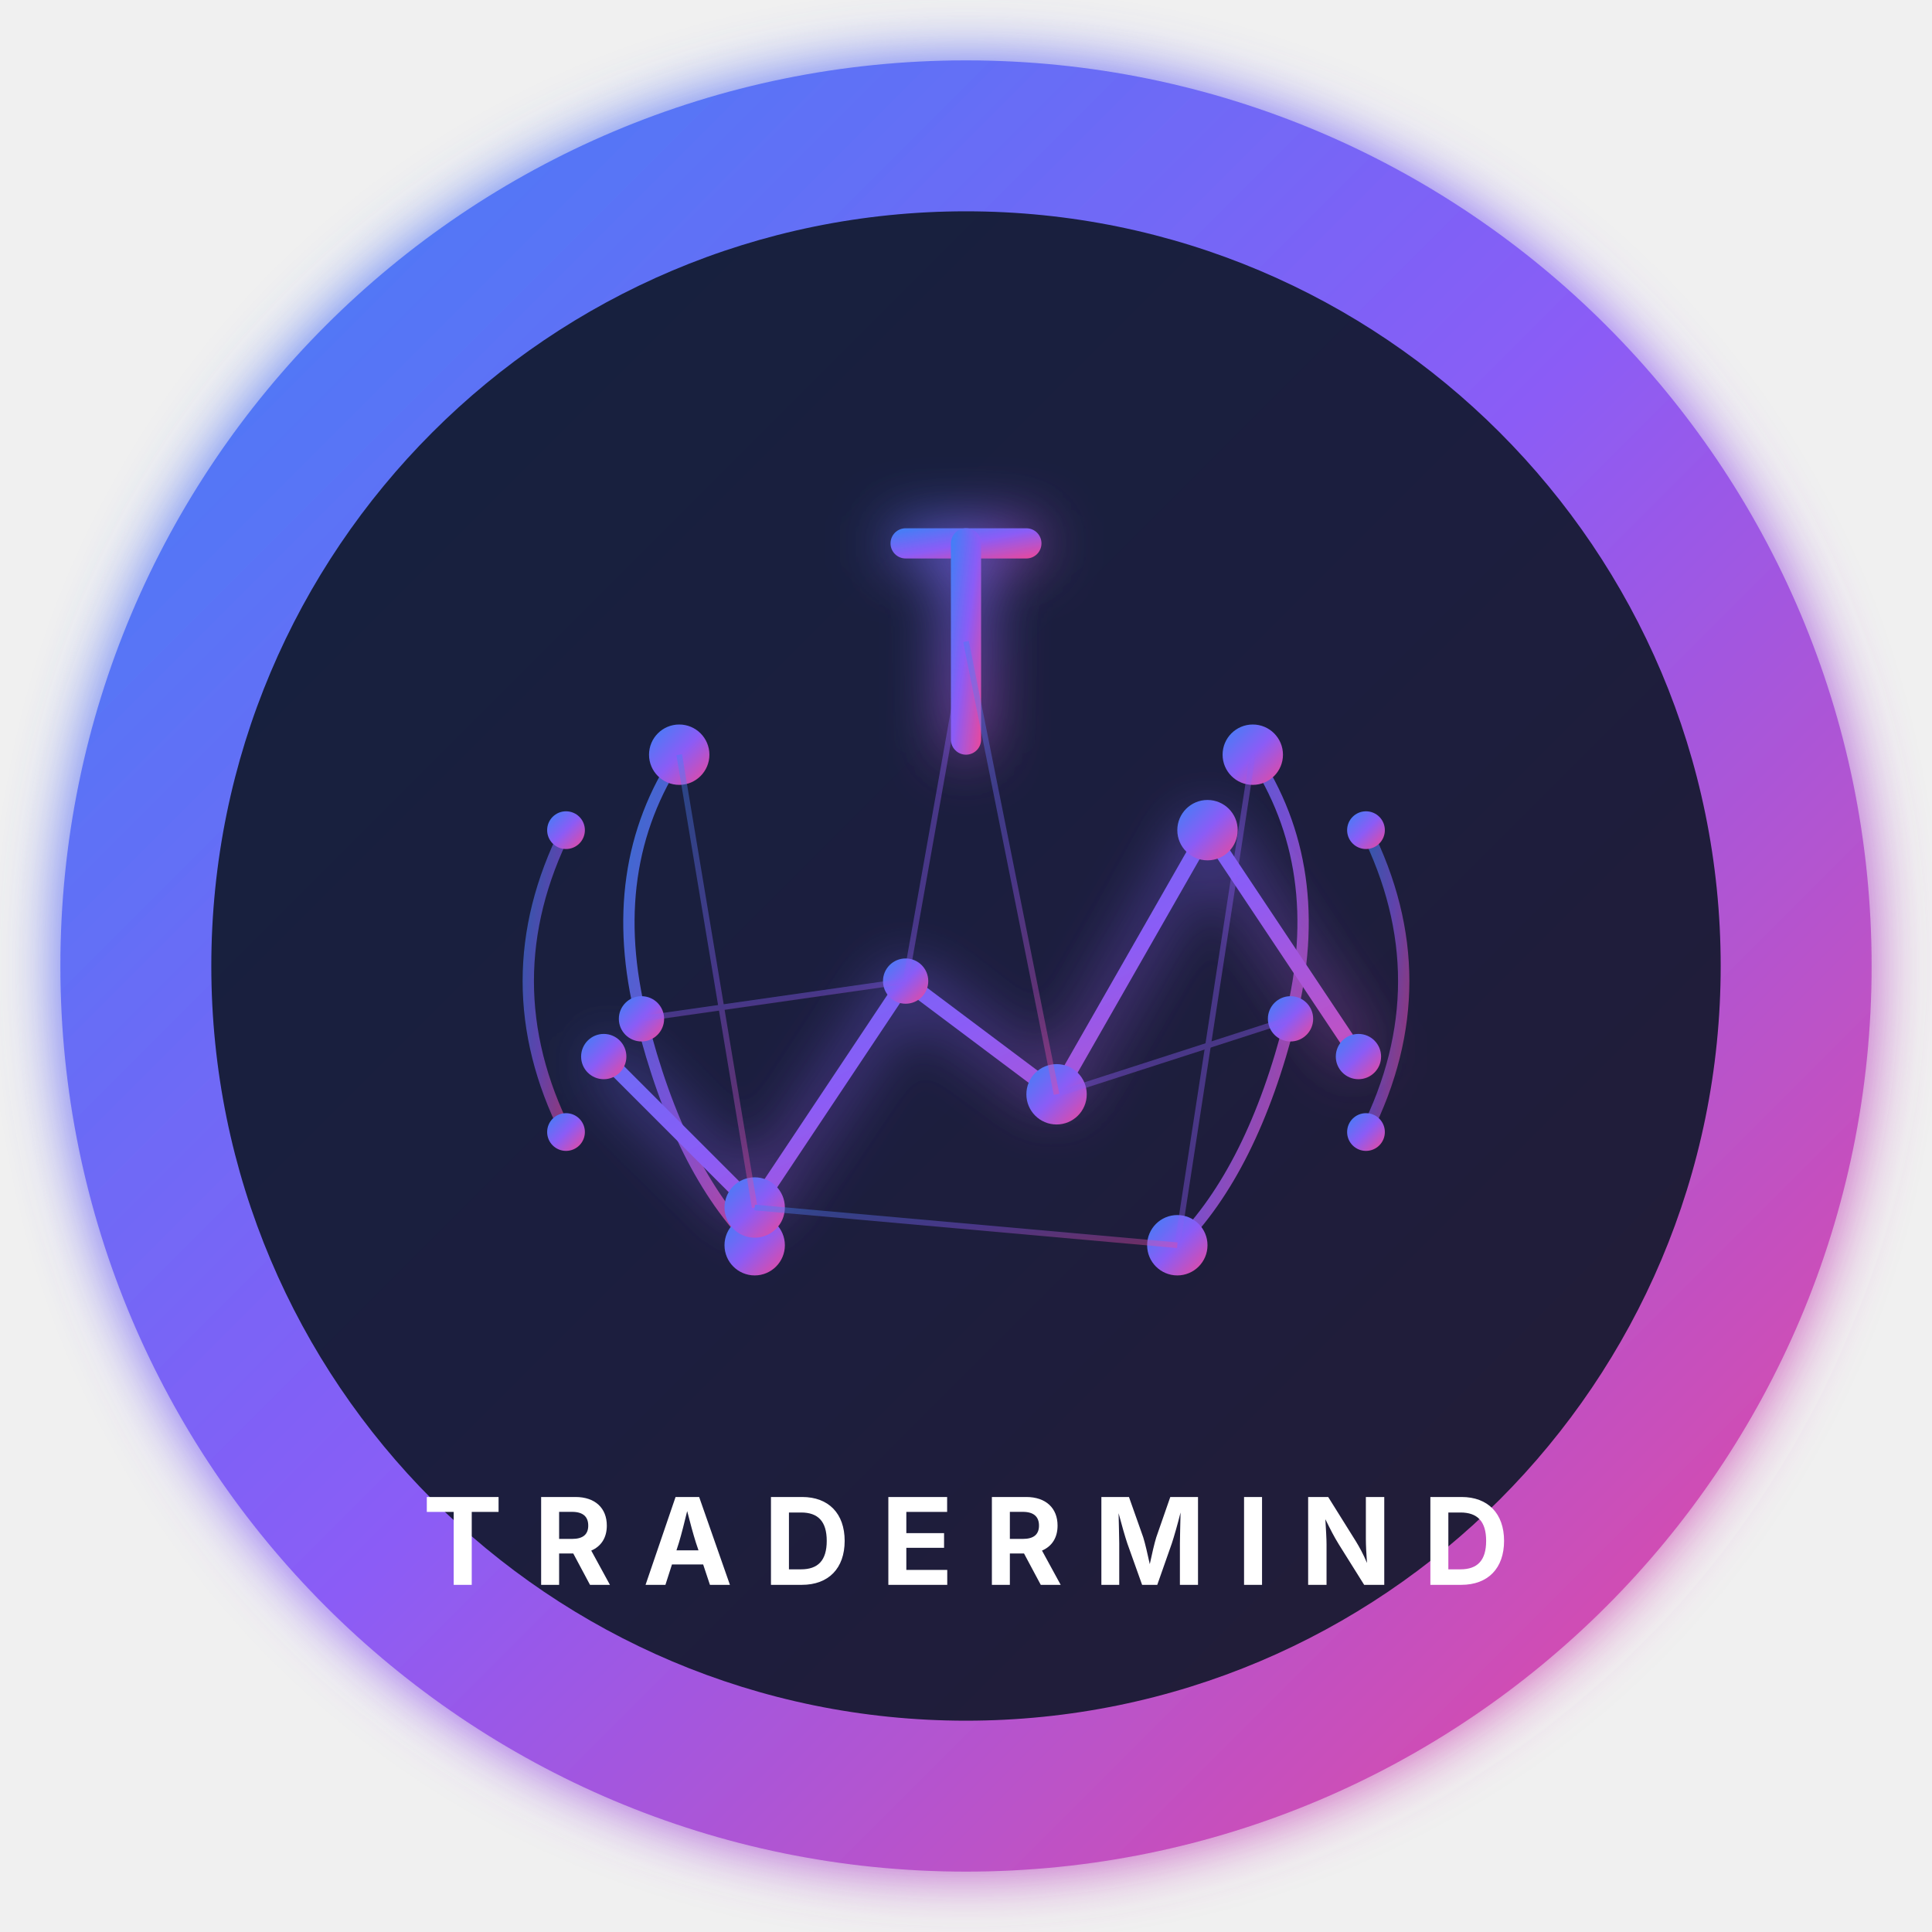
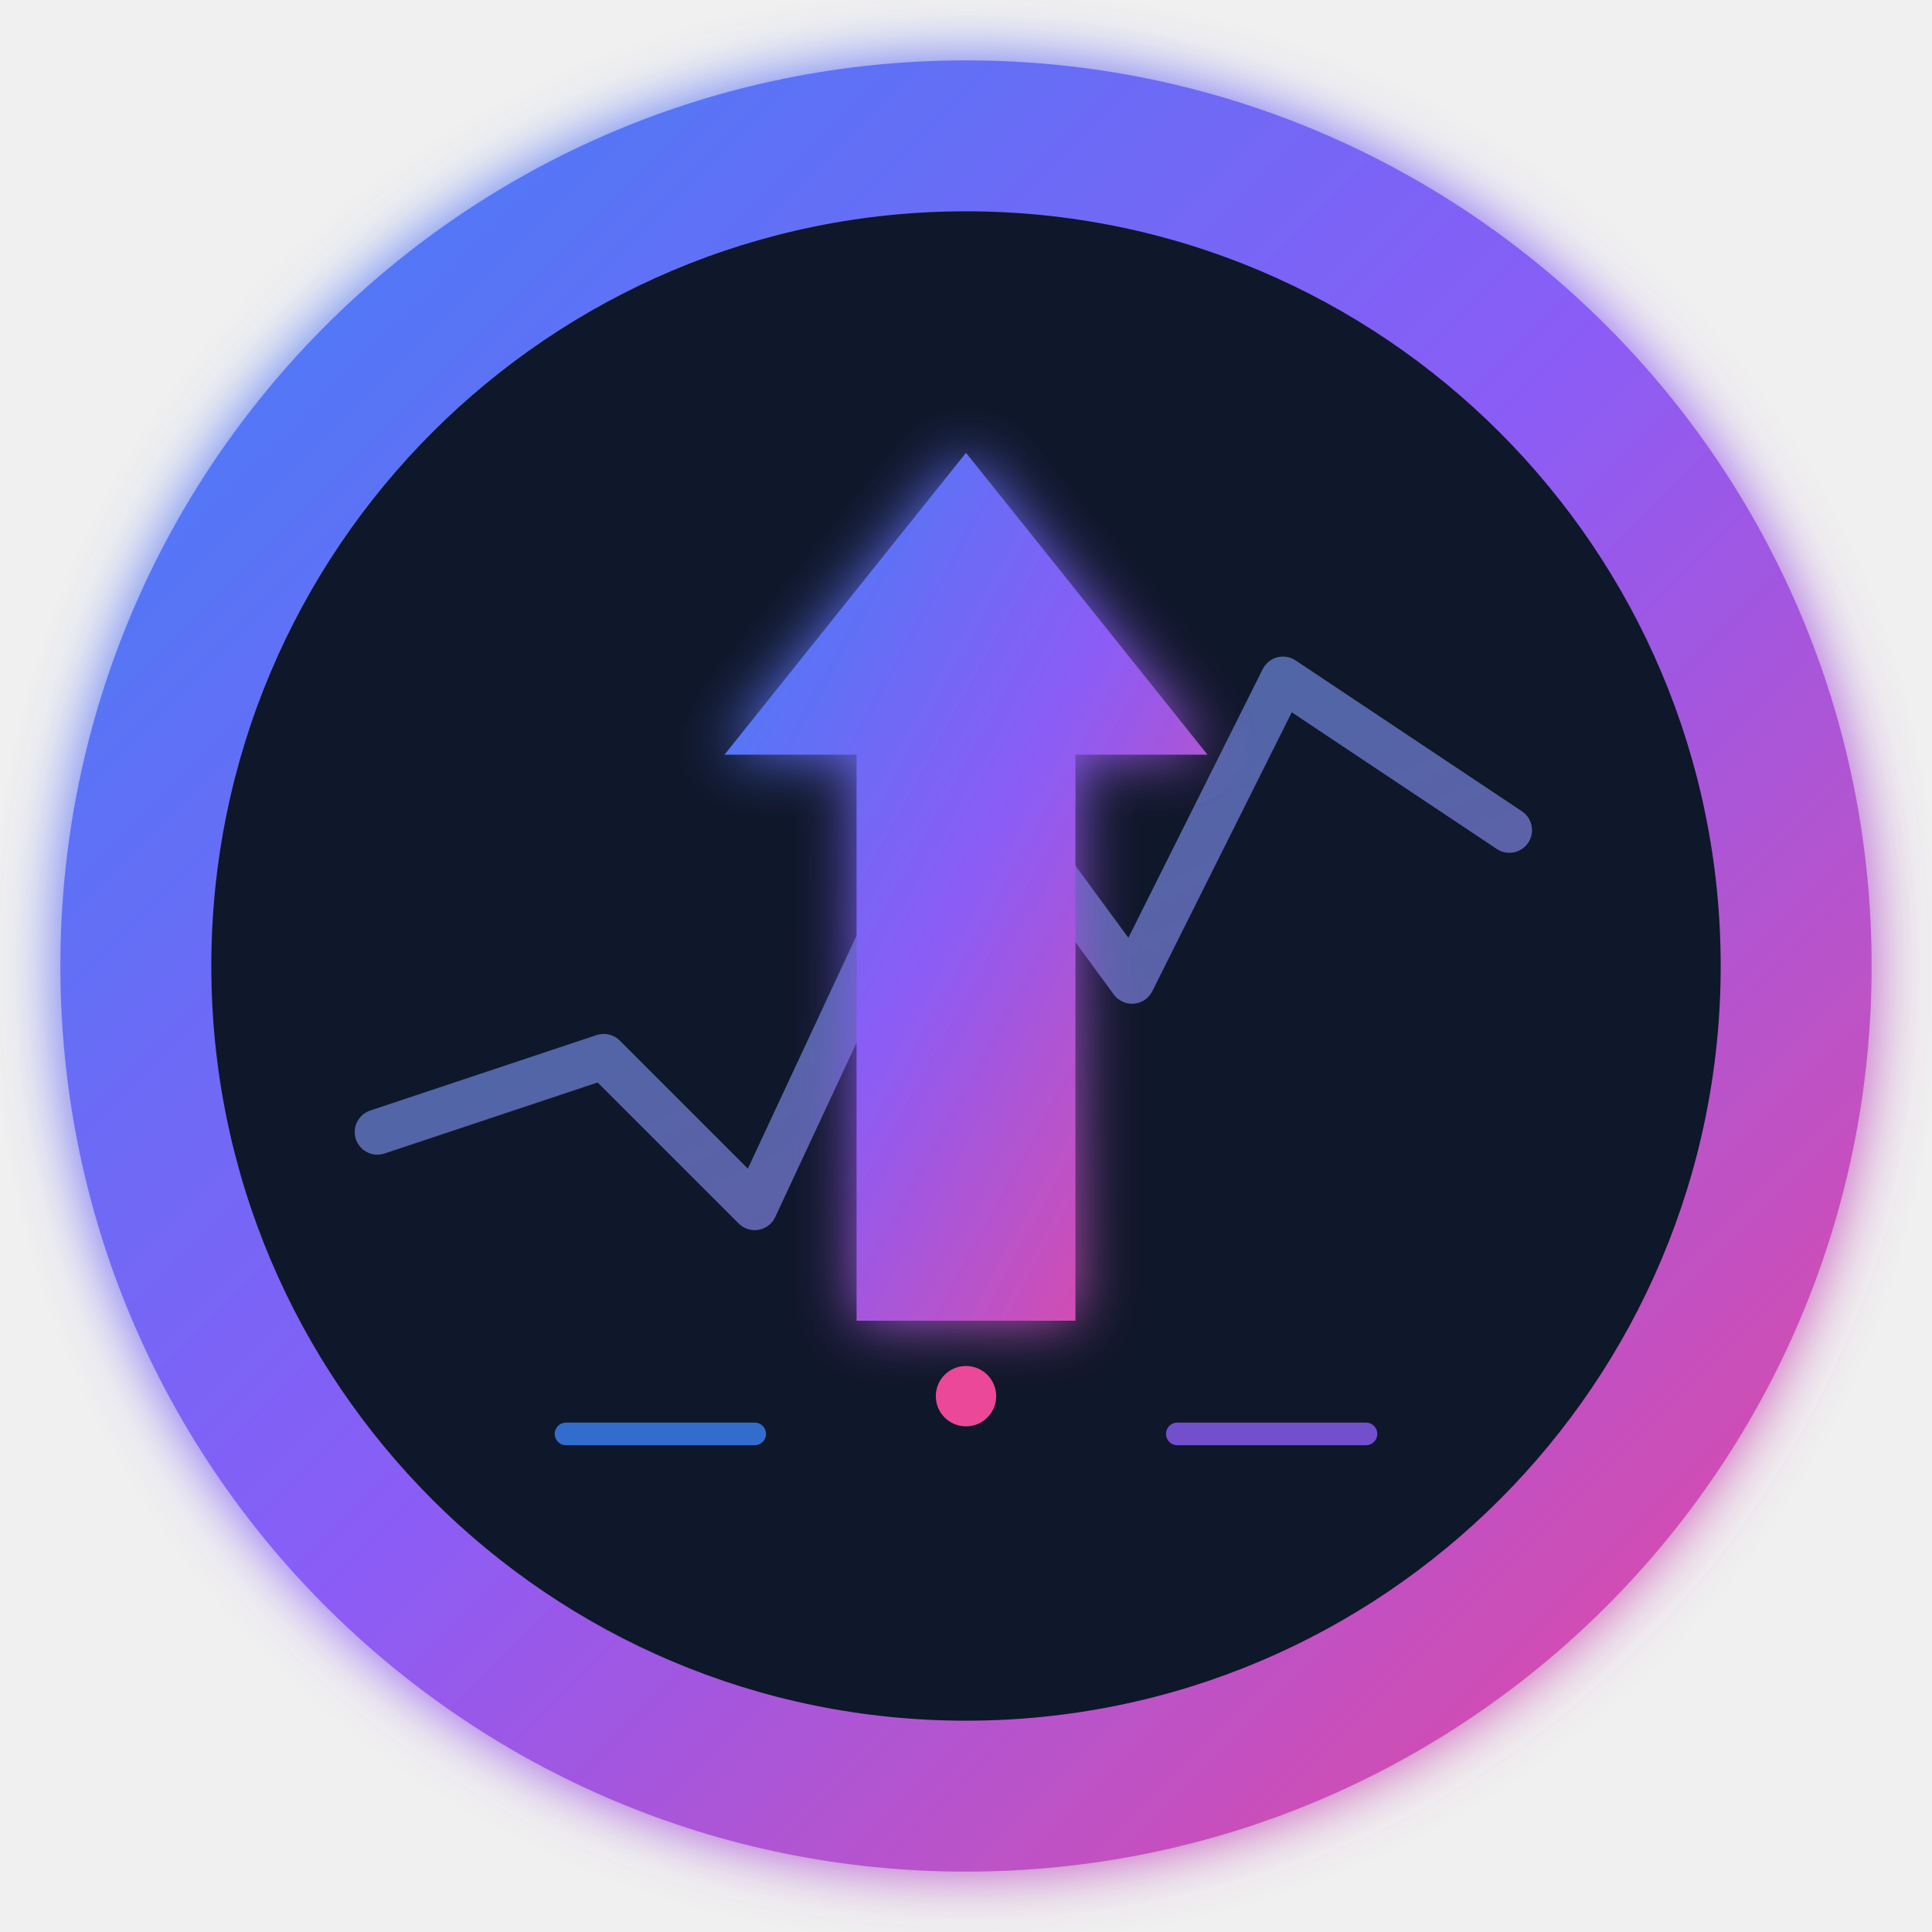
- <svg xmlns="http://www.w3.org/2000/svg" viewBox="0 0 512 512" fill="none">
+ <svg xmlns="http://www.w3.org/2000/svg" viewBox="0 0 512 512">
  <defs>
-     <linearGradient id="mainGradient" x1="0%" y1="0%" x2="100%" y2="100%">
+     <linearGradient id="logoGradient" x1="0%" y1="0%" x2="100%" y2="100%">
      <stop offset="0%" style="stop-color:#3B82F6;stop-opacity:1" />
      <stop offset="50%" style="stop-color:#8B5CF6;stop-opacity:1" />
      <stop offset="100%" style="stop-color:#EC4899;stop-opacity:1" />
+     </linearGradient>
+     <linearGradient id="innerGradient" x1="0%" y1="0%" x2="100%" y2="100%">
+       <stop offset="0%" style="stop-color:#60A5FA;stop-opacity:1" />
+       <stop offset="100%" style="stop-color:#A78BFA;stop-opacity:1" />
    </linearGradient>
    <filter id="glow" x="-50%" y="-50%" width="200%" height="200%">
      <feGaussianBlur stdDeviation="8" result="coloredBlur" />
      <feMerge>
        <feMergeNode in="coloredBlur" />
        <feMergeNode in="SourceGraphic" />
      </feMerge>
    </filter>
-     <filter id="innerShadow" x="-50%" y="-50%" width="200%" height="200%">
-       <feOffset dx="0" dy="4" />
-       <feGaussianBlur stdDeviation="4" result="offset-blur" />
-       <feComposite operator="out" in="SourceGraphic" in2="offset-blur" result="inverse" />
-       <feFlood flood-color="black" flood-opacity="0.3" result="color" />
-       <feComposite operator="in" in="color" in2="inverse" result="shadow" />
-       <feComposite operator="over" in="shadow" in2="SourceGraphic" />
-     </filter>
  </defs>
-   <circle cx="256" cy="256" r="240" fill="url(#mainGradient)" filter="url(#glow)" />
-   <circle cx="256" cy="256" r="200" fill="#0F172A" opacity="0.9" />
-   <g fill="none" stroke="url(#mainGradient)" stroke-width="3" stroke-linecap="round">
-     <path d="M180 200 Q160 230 170 270 Q180 310 200 330" opacity="0.8" />
-     <path d="M150 220 Q130 260 150 300" opacity="0.6" />
-     <path d="M332 200 Q352 230 342 270 Q332 310 312 330" opacity="0.8" />
-     <path d="M362 220 Q382 260 362 300" opacity="0.6" />
-     <path d="M160 280 L200 320 L240 260 L280 290 L320 220 L360 280" stroke-width="4" filter="url(#glow)" />
-   </g>
-   <g fill="url(#mainGradient)">
-     <circle cx="180" cy="200" r="8" />
-     <circle cx="170" cy="270" r="6" />
-     <circle cx="200" cy="330" r="8" />
-     <circle cx="150" cy="220" r="5" />
-     <circle cx="150" cy="300" r="5" />
-     <circle cx="332" cy="200" r="8" />
-     <circle cx="342" cy="270" r="6" />
-     <circle cx="312" cy="330" r="8" />
-     <circle cx="362" cy="220" r="5" />
-     <circle cx="362" cy="300" r="5" />
-     <circle cx="160" cy="280" r="6" />
-     <circle cx="200" cy="320" r="8" />
-     <circle cx="240" cy="260" r="6" />
-     <circle cx="280" cy="290" r="8" />
-     <circle cx="320" cy="220" r="8" />
-     <circle cx="360" cy="280" r="6" />
-   </g>
-   <g fill="url(#mainGradient)" filter="url(#glow)">
-     <rect x="236" y="140" width="40" height="8" rx="4" />
-     <rect x="252" y="140" width="8" height="60" rx="4" />
-   </g>
-   <g stroke="url(#mainGradient)" stroke-width="1.5" opacity="0.4">
-     <line x1="180" y1="200" x2="200" y2="320" />
-     <line x1="170" y1="270" x2="240" y2="260" />
-     <line x1="332" y1="200" x2="312" y2="330" />
-     <line x1="342" y1="270" x2="280" y2="290" />
-     <line x1="200" y1="320" x2="312" y2="330" />
-     <line x1="256" y1="170" x2="240" y2="260" />
-     <line x1="256" y1="170" x2="280" y2="290" />
-   </g>
-   <text x="256" y="420" text-anchor="middle" fill="white" font-family="system-ui, -apple-system, sans-serif" font-size="32" font-weight="700" letter-spacing="8">
-     TRADERMIND
-   </text>
+   <circle cx="256" cy="256" r="240" fill="url(#logoGradient)" filter="url(#glow)" />
+   <circle cx="256" cy="256" r="200" fill="#0f172a" />
+   <polyline points="100,300 160,280 200,320 256,200 300,260 340,180 400,220" fill="none" stroke="url(#innerGradient)" stroke-width="12" stroke-linecap="round" stroke-linejoin="round" opacity="0.6" />
+   <path d="M256 120 L320 200 L285 200 L285 350 L227 350 L227 200 L192 200 Z" fill="url(#logoGradient)" filter="url(#glow)" />
+   <line x1="150" y1="380" x2="200" y2="380" stroke="#3B82F6" stroke-width="6" stroke-linecap="round" opacity="0.8" />
+   <line x1="312" y1="380" x2="362" y2="380" stroke="#8B5CF6" stroke-width="6" stroke-linecap="round" opacity="0.8" />
+   <circle cx="256" cy="370" r="8" fill="#EC4899" />
</svg>
